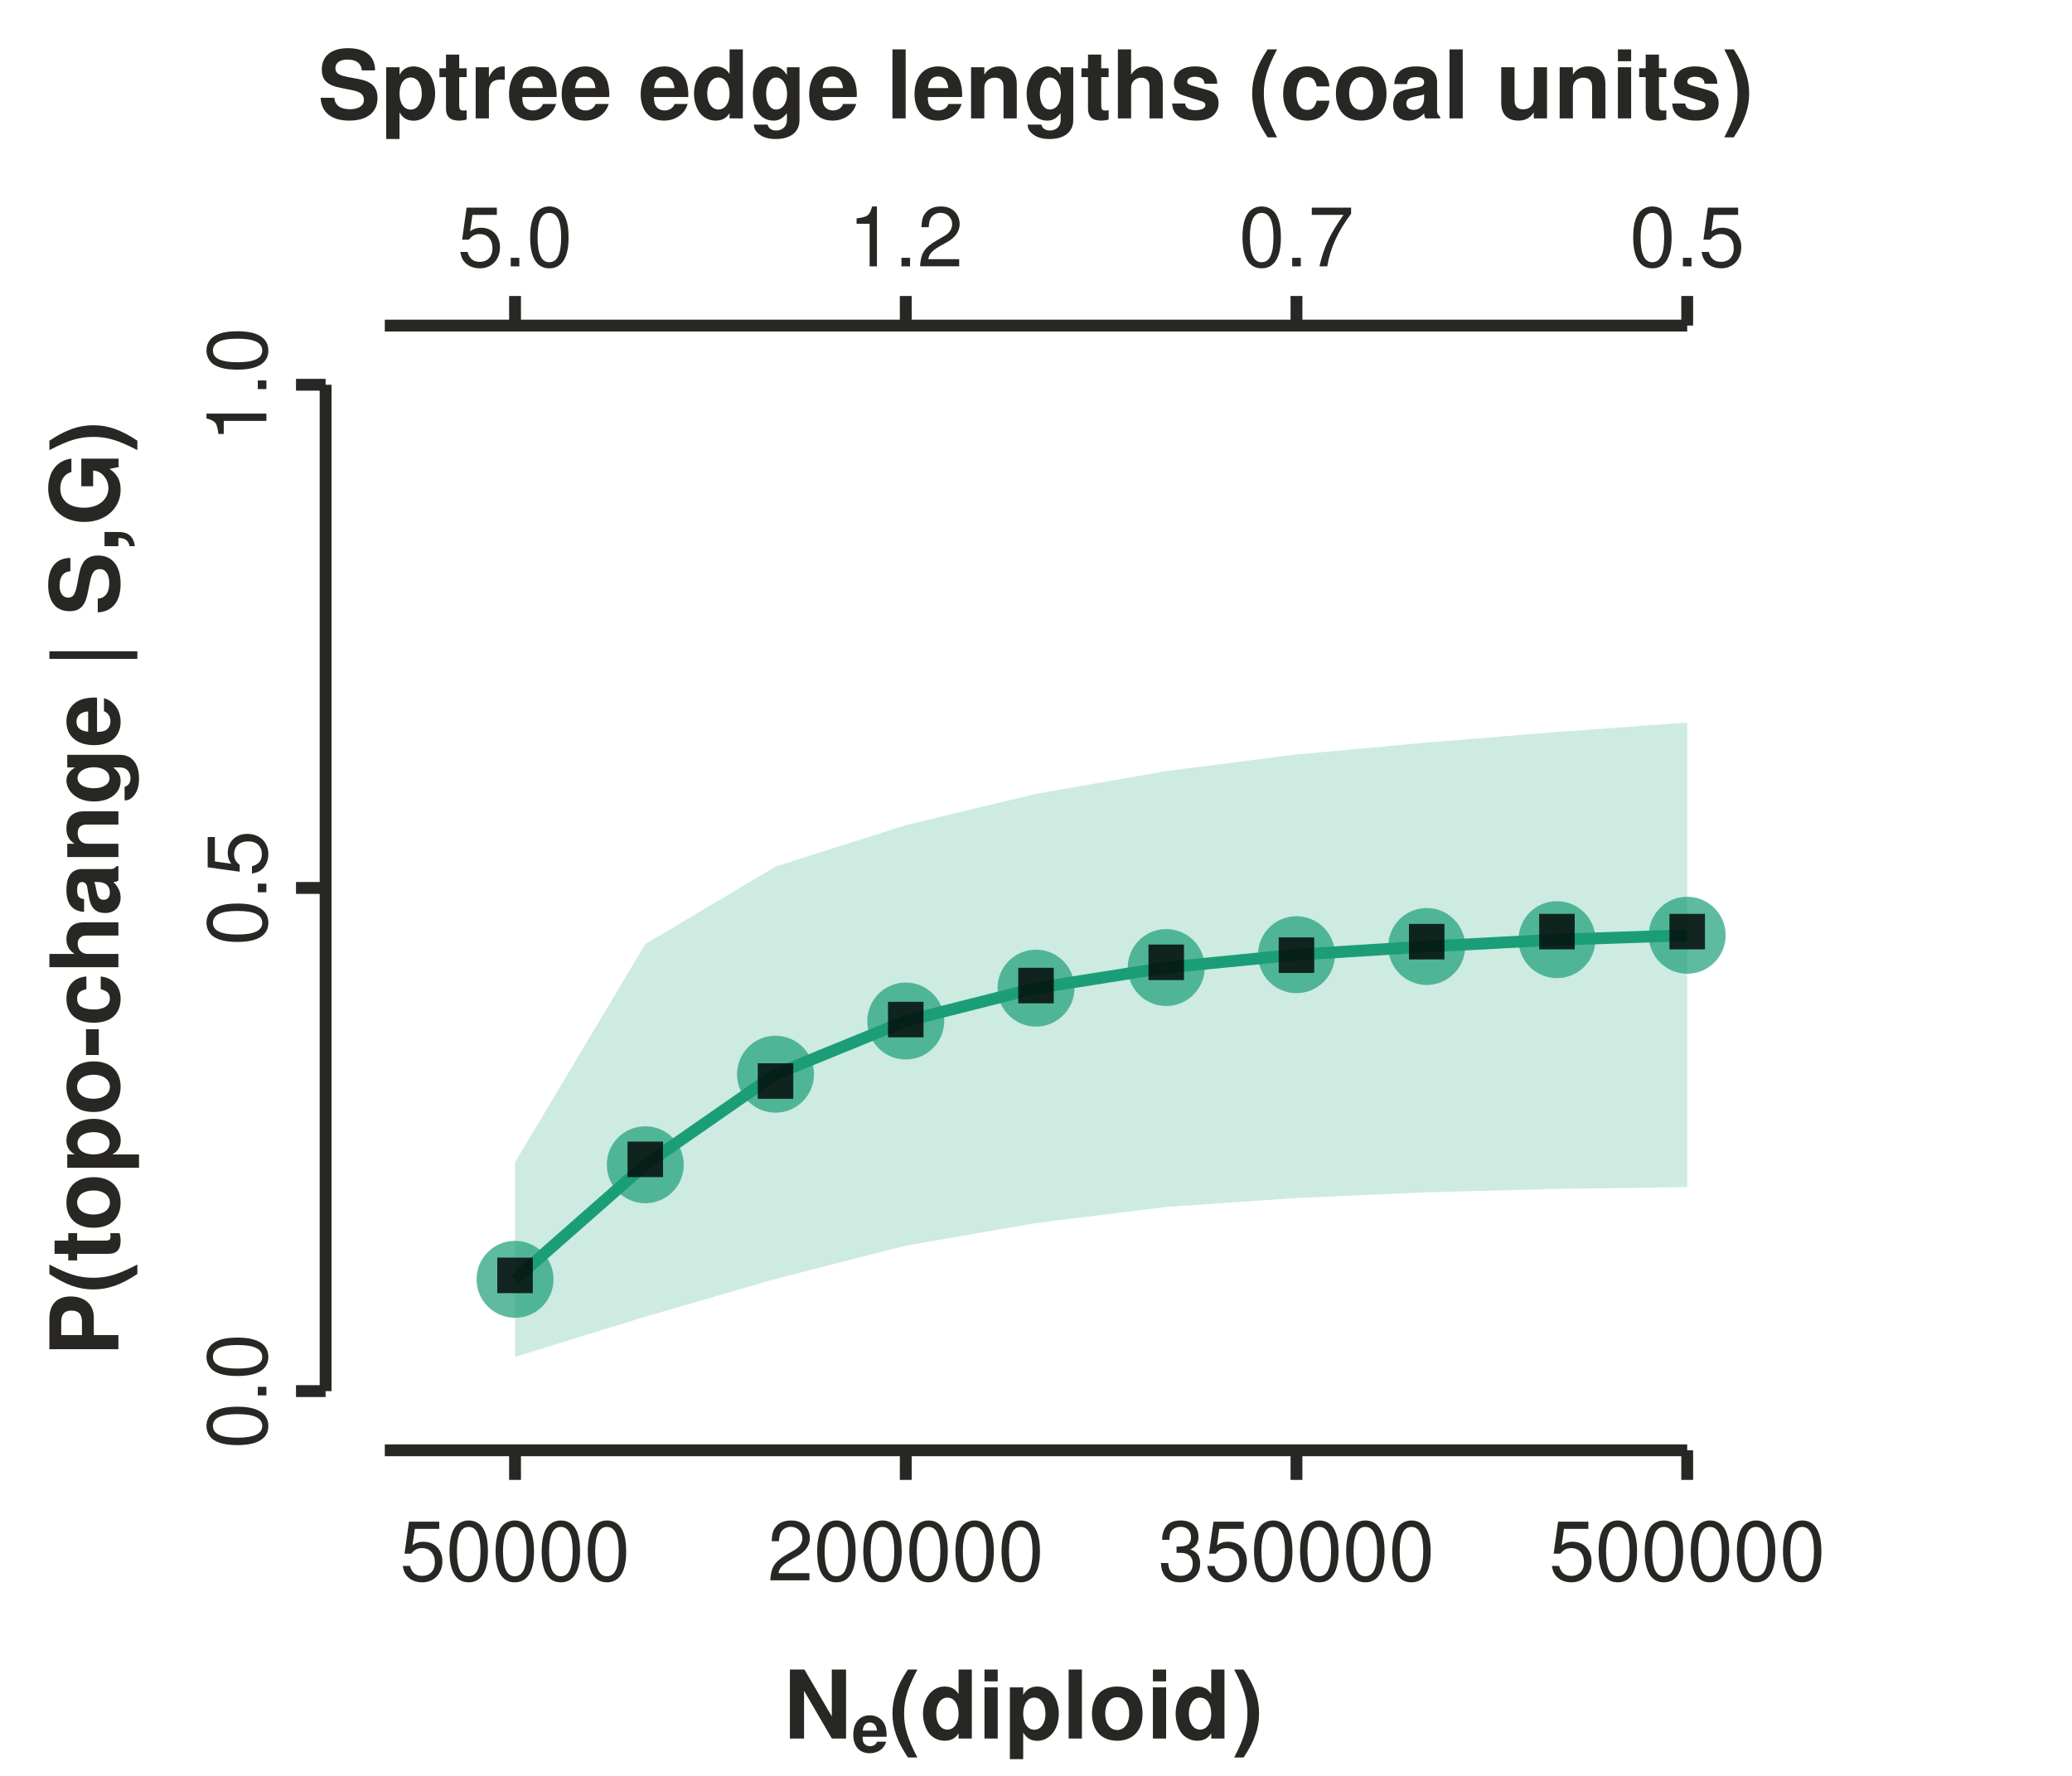
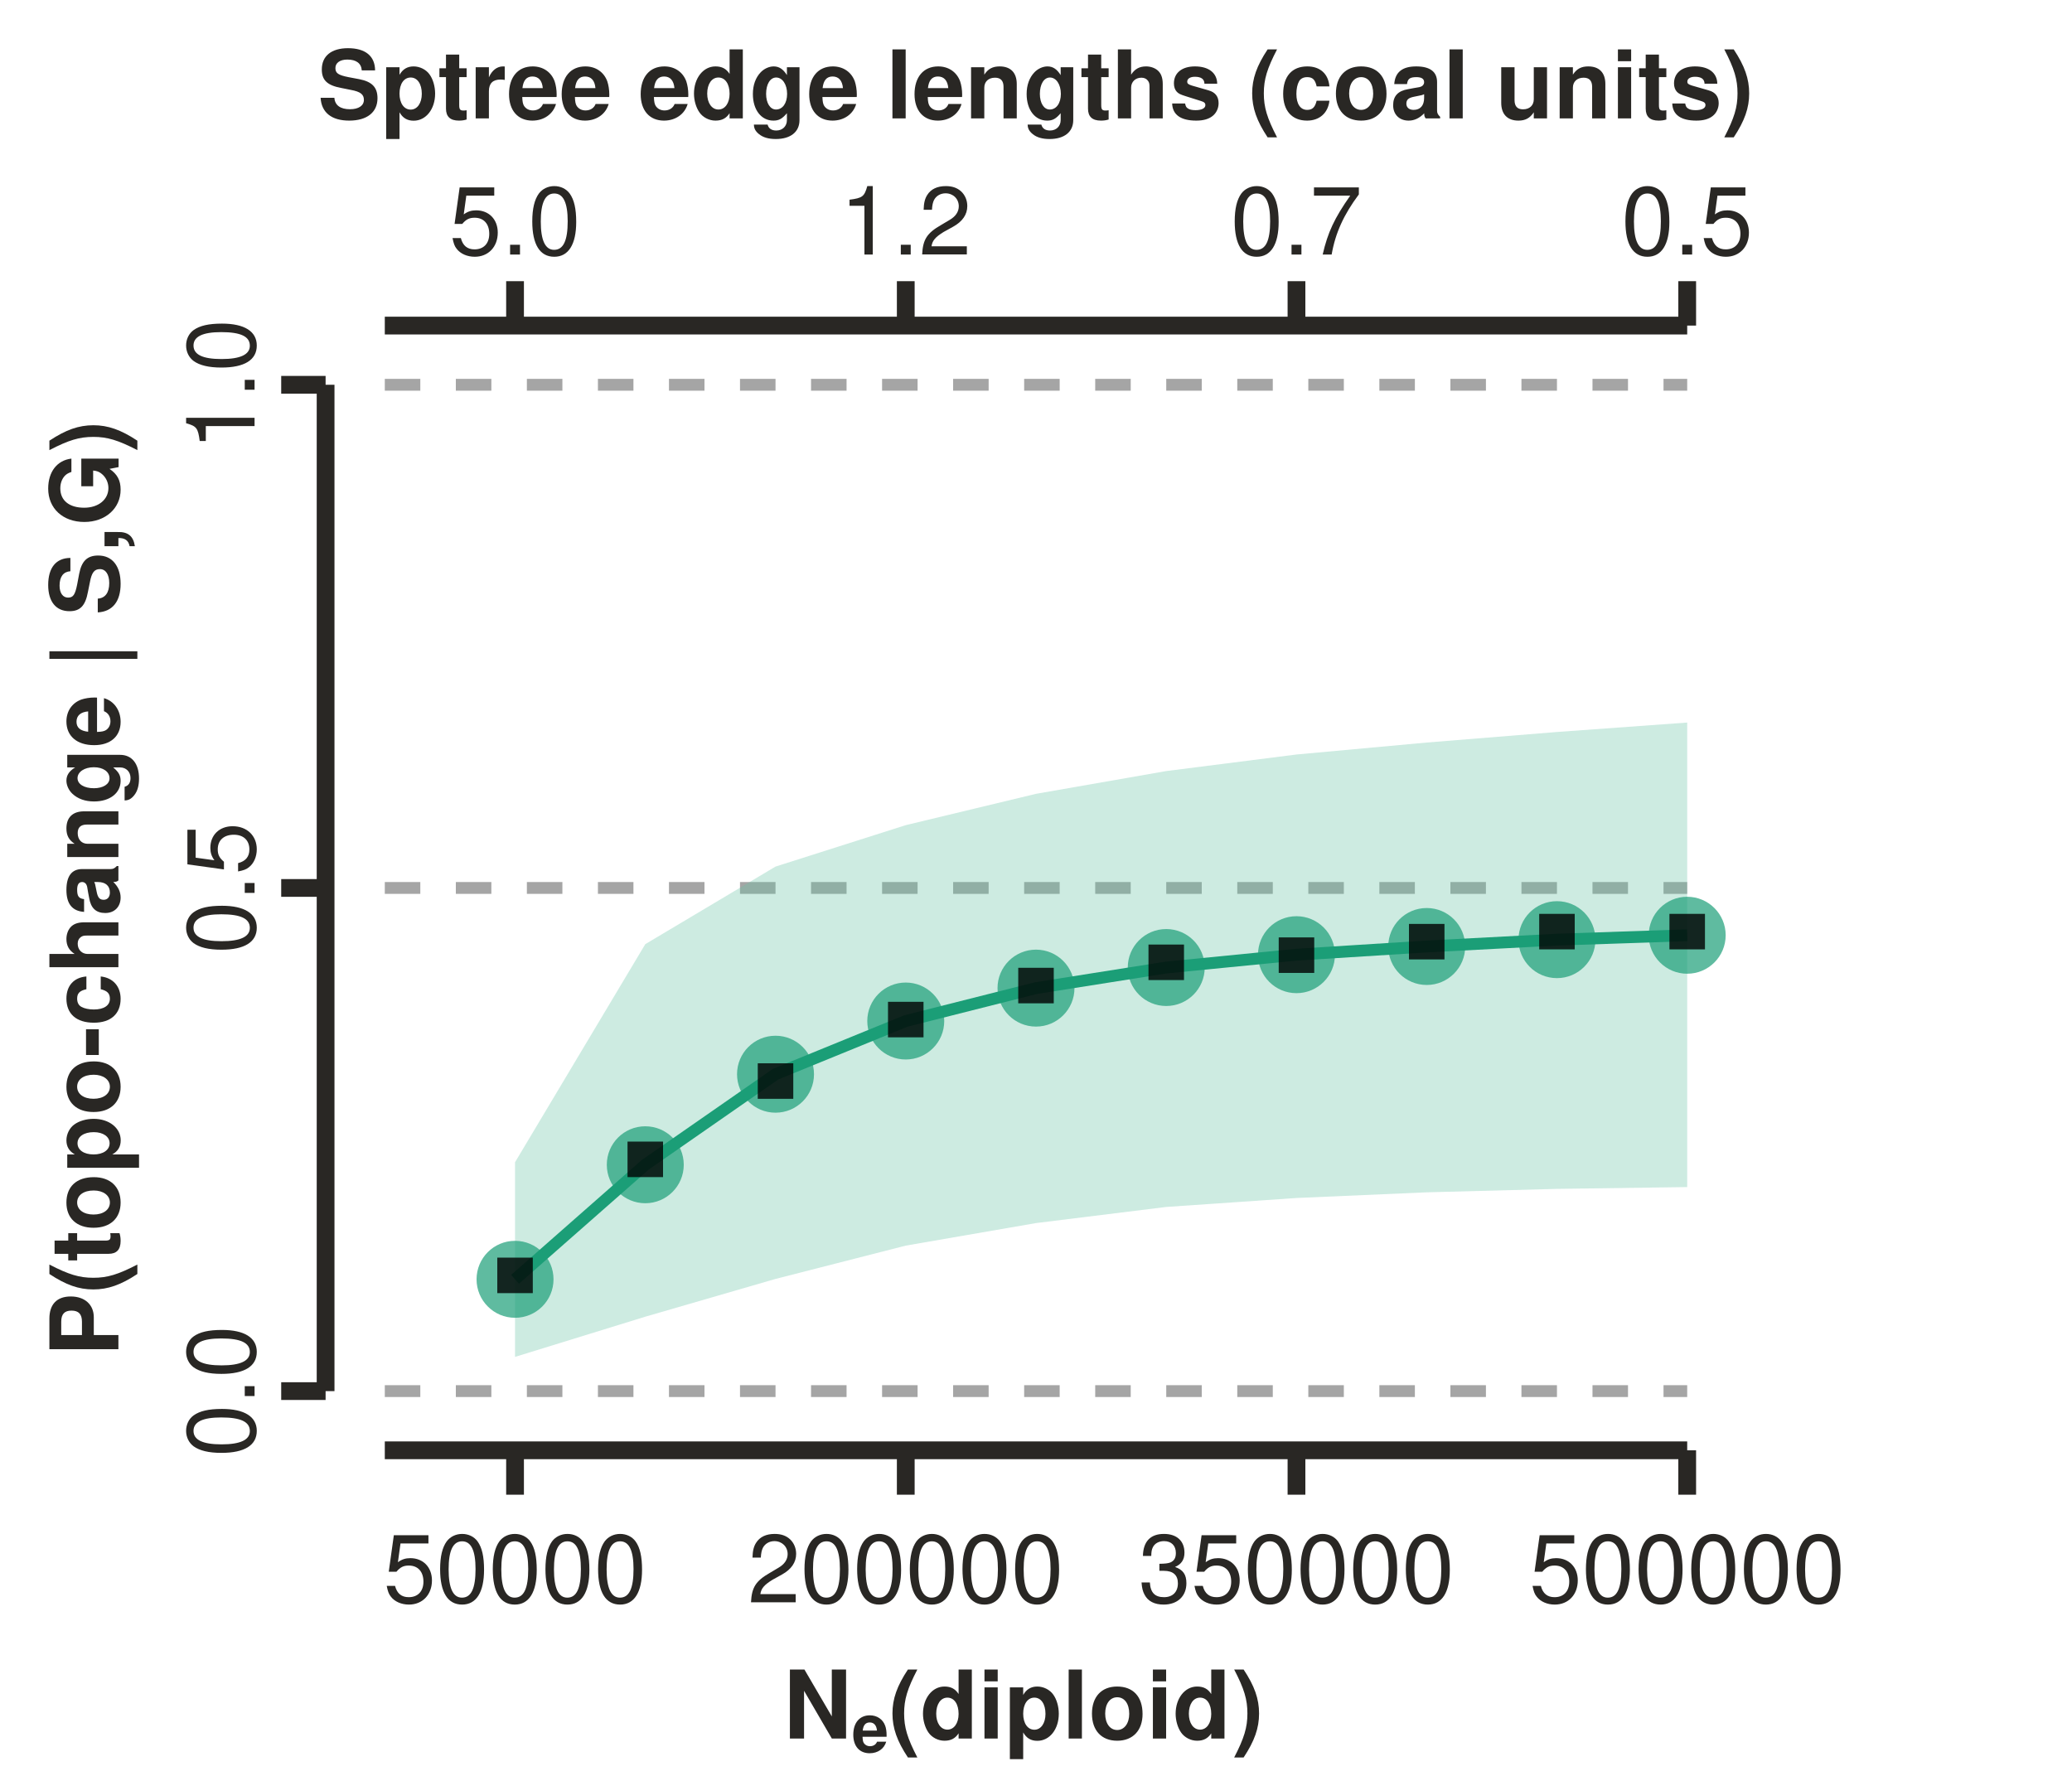
- <svg xmlns="http://www.w3.org/2000/svg" class="toyplot-canvas-Canvas" width="350.0px" height="300.0px" viewBox="0 0 350.0 300.0" preserveAspectRatio="xMidYMid meet" style="background-color:transparent;border-color:#292724;border-style:none;border-width:1.0;fill:rgb(16.1%,15.3%,14.1%);fill-opacity:1.0;font-family:Helvetica;font-size:12px;opacity:1.0;stroke:rgb(16.1%,15.3%,14.1%);stroke-opacity:1.0;stroke-width:1.0" id="t2b45ab819dee430e845e78c35327b436">
-   <g class="toyplot-coordinates-Cartesian" id="tc5b268e0597e4ea7a2db5e022228839a">
-     <clipPath id="t2c00b29f5d1342d18818c70b08795121">
+ <svg xmlns="http://www.w3.org/2000/svg" class="toyplot-canvas-Canvas" width="350.0px" height="300.0px" viewBox="0 0 350.0 300.0" preserveAspectRatio="xMidYMid meet" style="background-color:transparent;border-color:#292724;border-style:none;border-width:1.0;fill:rgb(16.1%,15.3%,14.1%);fill-opacity:1.0;font-family:Helvetica;font-size:12px;opacity:1.0;stroke:rgb(16.1%,15.3%,14.1%);stroke-opacity:1.0;stroke-width:1.0" id="t096854f4ff8c4188abb9e7a1e81bae83">
+   <g class="toyplot-coordinates-Cartesian" id="tb286f788395945e89e68e83f35efa9ca">
+     <clipPath id="tddaa6fe4b7cf44b9a7df0df1b8a19ba4">
      <rect x="55.0" y="55.0" width="240.0" height="190.0" />
    </clipPath>
-     <g clip-path="url(#t2c00b29f5d1342d18818c70b08795121)">
-       <g class="toyplot-mark-FillBoundaries" style="stroke:none" id="tb89c9094fd9e42759504d4dcf29a3faa">
+     <g clip-path="url(#tddaa6fe4b7cf44b9a7df0df1b8a19ba4)">
+       <g class="toyplot-mark-AxisLines" style="stroke:rgb(50.2%,50.2%,50.2%);stroke-dasharray:6,6;stroke-opacity:0.7;stroke-width:2" id="tab7dbc4607ec472b870cee8e0668ee22">
+         <g class="toyplot-Series">
+           <line class="toyplot-Datum" y1="235.0" y2="235.0" x1="65.0" x2="285.0" style="opacity:1.0;stroke:rgb(50.2%,50.2%,50.2%);stroke-dasharray:6,6;stroke-opacity:0.7;stroke-width:2" />
+           <line class="toyplot-Datum" y1="150.0" y2="150.0" x1="65.0" x2="285.0" style="opacity:1.0;stroke:rgb(50.2%,50.2%,50.2%);stroke-dasharray:6,6;stroke-opacity:0.7;stroke-width:2" />
+           <line class="toyplot-Datum" y1="65.0" y2="65.0" x1="65.0" x2="285.0" style="opacity:1.0;stroke:rgb(50.2%,50.2%,50.2%);stroke-dasharray:6,6;stroke-opacity:0.7;stroke-width:2" />
+         </g>
+       </g>
+       <g class="toyplot-mark-FillBoundaries" style="stroke:none" id="tafae56a507a443779d78773c7c7fc663">
        <polygon points="87.0,229.22 109.0,222.43 131.0,216.048 153.0,210.423 175.0,206.615 197.0,203.89 219.0,202.377 241.0,201.418 263.0,200.839 285.0,200.532 285.0,122.061 263.0,123.655 241.0,125.437 219.0,127.458 197.0,130.256 175.0,134.102 153.0,139.392 131.0,146.391 109.0,159.496 87.0,196.335" style="fill:rgb(40%,76.1%,64.7%);fill-opacity:1.0;opacity:0.33;stroke:none" />
      </g>
-       <g class="toyplot-mark-Plot" style="fill:none" id="te8d8dd142de04ae4b1267681402e2ef6">
+       <g class="toyplot-mark-Plot" style="fill:none" id="t7be7dbbe29414405a7a51ad2e8852ef8">
        <g class="toyplot-Series">
          <path d="M 87.0 216.114 L 109.0 196.762 L 131.0 181.466 L 153.0 172.481 L 175.0 166.923 L 197.0 163.444 L 219.0 161.276 L 241.0 159.891 L 263.0 158.736 L 285.0 157.992" style="stroke:rgb(10.6%,62%,46.7%);stroke-opacity:1.0;stroke-width:2.0" />
        </g>
      </g>
-       <g class="toyplot-mark-Point" id="tc37b5d00d02b4a65aa79d2091dc5cd41">
+       <g class="toyplot-mark-Point" id="t550c86a3f8d346bfa24ea4b490ed5535">
        <g class="toyplot-Series">
          <g style="fill:rgb(10.6%,62%,46.7%);fill-opacity:1.0;opacity:0.7;stroke:rgb(10.6%,62%,46.7%);stroke-opacity:1.0" class="toyplot-Datum" transform="translate(87.0, 216.1142)">
            <circle r="6.0" />
          </g>
          <g style="fill:rgb(10.6%,62%,46.7%);fill-opacity:1.0;opacity:0.7;stroke:rgb(10.6%,62%,46.7%);stroke-opacity:1.0" class="toyplot-Datum" transform="translate(109.0, 196.7625)">
            <circle r="6.0" />
          </g>
          <g style="fill:rgb(10.6%,62%,46.7%);fill-opacity:1.0;opacity:0.7;stroke:rgb(10.6%,62%,46.7%);stroke-opacity:1.0" class="toyplot-Datum" transform="translate(131.0, 181.4664)">
            <circle r="6.0" />
          </g>
          <g style="fill:rgb(10.6%,62%,46.7%);fill-opacity:1.0;opacity:0.7;stroke:rgb(10.6%,62%,46.7%);stroke-opacity:1.0" class="toyplot-Datum" transform="translate(153.0, 172.481)">
            <circle r="6.0" />
          </g>
          <g style="fill:rgb(10.6%,62%,46.7%);fill-opacity:1.0;opacity:0.7;stroke:rgb(10.6%,62%,46.7%);stroke-opacity:1.0" class="toyplot-Datum" transform="translate(175.0, 166.923)">
            <circle r="6.0" />
          </g>
          <g style="fill:rgb(10.6%,62%,46.7%);fill-opacity:1.0;opacity:0.7;stroke:rgb(10.6%,62%,46.7%);stroke-opacity:1.0" class="toyplot-Datum" transform="translate(197.0, 163.4439)">
            <circle r="6.0" />
          </g>
          <g style="fill:rgb(10.6%,62%,46.7%);fill-opacity:1.0;opacity:0.7;stroke:rgb(10.6%,62%,46.7%);stroke-opacity:1.0" class="toyplot-Datum" transform="translate(219.0, 161.2757)">
            <circle r="6.0" />
          </g>
          <g style="fill:rgb(10.6%,62%,46.7%);fill-opacity:1.0;opacity:0.7;stroke:rgb(10.6%,62%,46.7%);stroke-opacity:1.0" class="toyplot-Datum" transform="translate(241.0, 159.891)">
            <circle r="6.0" />
          </g>
          <g style="fill:rgb(10.6%,62%,46.7%);fill-opacity:1.0;opacity:0.7;stroke:rgb(10.6%,62%,46.7%);stroke-opacity:1.0" class="toyplot-Datum" transform="translate(263.0, 158.7358)">
            <circle r="6.0" />
          </g>
          <g style="fill:rgb(10.6%,62%,46.7%);fill-opacity:1.0;opacity:0.7;stroke:rgb(10.6%,62%,46.7%);stroke-opacity:1.0" class="toyplot-Datum" transform="translate(285.0, 157.9916)">
            <circle r="6.0" />
          </g>
        </g>
      </g>
-       <g class="toyplot-mark-Point" id="t0338cb13a3574a86924c859d1d21fe73">
+       <g class="toyplot-mark-Point" id="t6fbb146263c548dba5789fcb0358dcfb">
        <g class="toyplot-Series">
          <g style="fill:rgb(0%,0%,0%);fill-opacity:1.0;opacity:0.8;stroke:none" class="toyplot-Datum" transform="translate(87.0, 215.45)">
            <rect x="-3.0" y="-3.0" width="6.0" height="6.0" />
          </g>
          <g style="fill:rgb(0%,0%,0%);fill-opacity:1.0;opacity:0.8;stroke:none" class="toyplot-Datum" transform="translate(109.0, 195.849)">
            <rect x="-3.0" y="-3.0" width="6.0" height="6.0" />
          </g>
          <g style="fill:rgb(0%,0%,0%);fill-opacity:1.0;opacity:0.8;stroke:none" class="toyplot-Datum" transform="translate(131.0, 182.623)">
            <rect x="-3.0" y="-3.0" width="6.0" height="6.0" />
          </g>
          <g style="fill:rgb(0%,0%,0%);fill-opacity:1.0;opacity:0.8;stroke:none" class="toyplot-Datum" transform="translate(153.0, 172.236)">
            <rect x="-3.0" y="-3.0" width="6.0" height="6.0" />
          </g>
          <g style="fill:rgb(0%,0%,0%);fill-opacity:1.0;opacity:0.8;stroke:none" class="toyplot-Datum" transform="translate(175.0, 166.49)">
            <rect x="-3.0" y="-3.0" width="6.0" height="6.0" />
          </g>
          <g style="fill:rgb(0%,0%,0%);fill-opacity:1.0;opacity:0.8;stroke:none" class="toyplot-Datum" transform="translate(197.0, 162.563)">
            <rect x="-3.0" y="-3.0" width="6.0" height="6.0" />
          </g>
          <g style="fill:rgb(0%,0%,0%);fill-opacity:1.0;opacity:0.8;stroke:none" class="toyplot-Datum" transform="translate(219.0, 161.356)">
            <rect x="-3.0" y="-3.0" width="6.0" height="6.0" />
          </g>
          <g style="fill:rgb(0%,0%,0%);fill-opacity:1.0;opacity:0.8;stroke:none" class="toyplot-Datum" transform="translate(241.0, 159.078)">
            <rect x="-3.0" y="-3.0" width="6.0" height="6.0" />
          </g>
          <g style="fill:rgb(0%,0%,0%);fill-opacity:1.0;opacity:0.8;stroke:none" class="toyplot-Datum" transform="translate(263.0, 157.378)">
            <rect x="-3.0" y="-3.0" width="6.0" height="6.0" />
          </g>
          <g style="fill:rgb(0%,0%,0%);fill-opacity:1.0;opacity:0.8;stroke:none" class="toyplot-Datum" transform="translate(285.0, 157.378)">
            <rect x="-3.0" y="-3.0" width="6.0" height="6.0" />
          </g>
        </g>
      </g>
    </g>
-     <g class="toyplot-coordinates-Axis" id="t62722267d849457199ea6f6c97a64df3" transform="translate(65.0,235.0)translate(0,10.0)">
-       <line x1="0" y1="0" x2="220.0" y2="0" style="stroke-width:2" />
+     <g class="toyplot-coordinates-Axis" id="taeee36b768614b738c6c813d2d402282" transform="translate(65.0,235.0)translate(0,10.0)">
+       <line x1="0" y1="0" x2="220.0" y2="0" style="stroke-width:3" />
      <g>
-         <line x1="22.0" y1="5.0" x2="22.0" y2="0" style="stroke-width:2" />
-         <line x1="88.0" y1="5.0" x2="88.0" y2="0" style="stroke-width:2" />
-         <line x1="154.0" y1="5.0" x2="154.0" y2="0" style="stroke-width:2" />
-         <line x1="220.0" y1="5.0" x2="220.0" y2="0" style="stroke-width:2" />
+         <line x1="22.0" y1="7.5" x2="22.0" y2="0" style="stroke-width:3" />
+         <line x1="88.0" y1="7.5" x2="88.0" y2="0" style="stroke-width:3" />
+         <line x1="154.0" y1="7.5" x2="154.0" y2="0" style="stroke-width:3" />
+         <line x1="220.0" y1="7.5" x2="220.0" y2="0" style="stroke-width:3" />
      </g>
      <g>
-         <g transform="translate(22.0,10.0)">
-           <text x="-19.46" y="11.977" style="fill:rgb(16.1%,15.3%,14.1%);fill-opacity:1.0;font-family:helvetica;font-size:14.0px;font-weight:normal;stroke:none;vertical-align:baseline;white-space:pre">50000</text>
+         <g transform="translate(22.0,12.0)">
+           <text x="-22.24" y="13.688" style="fill:rgb(16.1%,15.3%,14.1%);fill-opacity:1.0;font-family:helvetica;font-size:16.0px;font-weight:normal;stroke:none;vertical-align:baseline;white-space:pre">50000</text>
        </g>
-         <g transform="translate(88.0,10.0)">
-           <text x="-23.352" y="11.977" style="fill:rgb(16.1%,15.3%,14.1%);fill-opacity:1.0;font-family:helvetica;font-size:14.0px;font-weight:normal;stroke:none;vertical-align:baseline;white-space:pre">200000</text>
+         <g transform="translate(88.0,12.0)">
+           <text x="-26.688" y="13.688" style="fill:rgb(16.1%,15.3%,14.1%);fill-opacity:1.0;font-family:helvetica;font-size:16.0px;font-weight:normal;stroke:none;vertical-align:baseline;white-space:pre">200000</text>
        </g>
-         <g transform="translate(154.0,10.0)">
-           <text x="-23.352" y="11.977" style="fill:rgb(16.1%,15.3%,14.1%);fill-opacity:1.0;font-family:helvetica;font-size:14.0px;font-weight:normal;stroke:none;vertical-align:baseline;white-space:pre">350000</text>
+         <g transform="translate(154.0,12.0)">
+           <text x="-26.688" y="13.688" style="fill:rgb(16.1%,15.3%,14.1%);fill-opacity:1.0;font-family:helvetica;font-size:16.0px;font-weight:normal;stroke:none;vertical-align:baseline;white-space:pre">350000</text>
        </g>
-         <g transform="translate(220.0,10.0)">
-           <text x="-23.352" y="11.977" style="fill:rgb(16.1%,15.3%,14.1%);fill-opacity:1.0;font-family:helvetica;font-size:14.0px;font-weight:normal;stroke:none;vertical-align:baseline;white-space:pre">500000</text>
+         <g transform="translate(220.0,12.0)">
+           <text x="-26.688" y="13.688" style="fill:rgb(16.1%,15.3%,14.1%);fill-opacity:1.0;font-family:helvetica;font-size:16.0px;font-weight:normal;stroke:none;vertical-align:baseline;white-space:pre">500000</text>
        </g>
      </g>
      <g transform="translate(110.0,35.0)">
        <text x="-42.666" y="13.688" style="fill:rgb(16.1%,15.3%,14.1%);fill-opacity:1.0;font-family:helvetica;font-size:16.0px;font-weight:bold;stroke:none;vertical-align:baseline;white-space:pre">N</text>
        <text x="-31.114" y="15.928" style="fill:rgb(16.1%,15.3%,14.1%);fill-opacity:1.0;font-family:helvetica;font-size:11.2px;font-weight:bold;stroke:none;vertical-align:baseline;white-space:pre">e</text>
        <text x="-24.886" y="13.688" style="fill:rgb(16.1%,15.3%,14.1%);fill-opacity:1.0;font-family:helvetica;font-size:16.0px;font-weight:bold;stroke:none;vertical-align:baseline;white-space:pre"> (diploid)</text>
      </g>
      <g class="toyplot-coordinates-Axis-coordinates" style="visibility:hidden" transform="">
-         <line x1="0" x2="0" y1="-5.0" y2="7.5" style="stroke:rgb(43.9%,50.2%,56.5%);stroke-opacity:1.0;stroke-width:1.0" />
-         <text x="0" y="-10.0" style="alignment-baseline:alphabetic;fill:rgb(43.9%,50.2%,56.5%);fill-opacity:1.0;font-size:10px;font-weight:normal;stroke:none;text-anchor:middle" />
+         <line x1="0" x2="0" y1="-6.0" y2="9.0" style="stroke:rgb(43.9%,50.2%,56.5%);stroke-opacity:1.0;stroke-width:1.0" />
+         <text x="0" y="-12.0" style="alignment-baseline:alphabetic;fill:rgb(43.9%,50.2%,56.5%);fill-opacity:1.0;font-size:10px;font-weight:normal;stroke:none;text-anchor:middle" />
      </g>
    </g>
-     <g class="toyplot-coordinates-Axis" id="t3b8079a5c70f4a71b51ad5c9f210317b" transform="translate(65.0,235.0)rotate(-90.0)translate(0,-10.0)">
-       <line x1="0" y1="0" x2="170.0" y2="0" style="stroke-width:2" />
+     <g class="toyplot-coordinates-Axis" id="ta2936d63951a45b19a6bef610d5c0b0f" transform="translate(65.0,235.0)rotate(-90.0)translate(0,-10.0)">
+       <line x1="0" y1="0" x2="170.0" y2="0" style="stroke-width:3" />
      <g>
-         <line x1="0.0" y1="-5.0" x2="0.0" y2="0" style="stroke-width:2" />
-         <line x1="85.0" y1="-5.0" x2="85.0" y2="0" style="stroke-width:2" />
-         <line x1="170.0" y1="-5.0" x2="170.0" y2="0" style="stroke-width:2" />
+         <line x1="0.0" y1="-7.5" x2="0.0" y2="0" style="stroke-width:3" />
+         <line x1="85.0" y1="-7.5" x2="85.0" y2="0" style="stroke-width:3" />
+         <line x1="170.0" y1="-7.5" x2="170.0" y2="0" style="stroke-width:3" />
      </g>
      <g>
-         <g transform="translate(0.0,-10.0)">
-           <text x="-9.73" y="0.0" style="fill:rgb(16.1%,15.3%,14.1%);fill-opacity:1.0;font-family:helvetica;font-size:14.0px;font-weight:normal;stroke:none;vertical-align:baseline;white-space:pre">0.0</text>
+         <g transform="translate(0.0,-12.0)">
+           <text x="-11.12" y="0.0" style="fill:rgb(16.1%,15.3%,14.1%);fill-opacity:1.0;font-family:helvetica;font-size:16.0px;font-weight:normal;stroke:none;vertical-align:baseline;white-space:pre">0.0</text>
        </g>
-         <g transform="translate(85.0,-10.0)">
-           <text x="-9.73" y="0.0" style="fill:rgb(16.1%,15.3%,14.1%);fill-opacity:1.0;font-family:helvetica;font-size:14.0px;font-weight:normal;stroke:none;vertical-align:baseline;white-space:pre">0.5</text>
+         <g transform="translate(85.0,-12.0)">
+           <text x="-11.12" y="0.0" style="fill:rgb(16.1%,15.3%,14.1%);fill-opacity:1.0;font-family:helvetica;font-size:16.0px;font-weight:normal;stroke:none;vertical-align:baseline;white-space:pre">0.5</text>
        </g>
-         <g transform="translate(170.0,-10.0)">
-           <text x="-9.73" y="0.0" style="fill:rgb(16.1%,15.3%,14.1%);fill-opacity:1.0;font-family:helvetica;font-size:14.0px;font-weight:normal;stroke:none;vertical-align:baseline;white-space:pre">1.0</text>
+         <g transform="translate(170.0,-12.0)">
+           <text x="-11.12" y="0.0" style="fill:rgb(16.1%,15.3%,14.1%);fill-opacity:1.0;font-family:helvetica;font-size:16.0px;font-weight:normal;stroke:none;vertical-align:baseline;white-space:pre">1.0</text>
        </g>
      </g>
      <g transform="translate(85.0,-35.0)">
        <text x="-79.136" y="0.0" style="fill:rgb(16.1%,15.3%,14.1%);fill-opacity:1.0;font-family:helvetica;font-size:16.0px;font-weight:bold;stroke:none;vertical-align:baseline;white-space:pre">P(topo-change | S,G)</text>
      </g>
      <g class="toyplot-coordinates-Axis-coordinates" style="visibility:hidden" transform="">
-         <line x1="0" x2="0" y1="5.0" y2="-7.5" style="stroke:rgb(43.9%,50.2%,56.5%);stroke-opacity:1.0;stroke-width:1.0" />
-         <text x="0" y="10.0" style="alignment-baseline:hanging;fill:rgb(43.9%,50.2%,56.5%);fill-opacity:1.0;font-size:10px;font-weight:normal;stroke:none;text-anchor:middle" />
+         <line x1="0" x2="0" y1="6.0" y2="-9.0" style="stroke:rgb(43.9%,50.2%,56.5%);stroke-opacity:1.0;stroke-width:1.0" />
+         <text x="0" y="12.0" style="alignment-baseline:hanging;fill:rgb(43.9%,50.2%,56.5%);fill-opacity:1.0;font-size:10px;font-weight:normal;stroke:none;text-anchor:middle" />
      </g>
    </g>
  </g>
-   <g class="toyplot-coordinates-Cartesian" id="t6f0b27745ea64845b62b1de837e2cb92">
-     <clipPath id="tc657b388553c44bb804d8030e5681400">
+   <g class="toyplot-coordinates-Cartesian" id="t6bf9b39d2db140f28c0ffb0bf1790ad6">
+     <clipPath id="t65e86bdc8cbb44f7a3e896e0bdd07bca">
      <rect x="55.0" y="55.0" width="240.0" height="190.0" />
    </clipPath>
-     <g clip-path="url(#tc657b388553c44bb804d8030e5681400)" />
-     <g class="toyplot-coordinates-Axis" id="t9eb3bef42fc94957bd98a4f2c0158407" transform="translate(65.0,65.0)translate(0,-10.0)">
-       <line x1="0" y1="0" x2="220.0" y2="0" style="stroke-width:2" />
+     <g clip-path="url(#t65e86bdc8cbb44f7a3e896e0bdd07bca)" />
+     <g class="toyplot-coordinates-Axis" id="tbdd3fadae3a949f08c7579ba29659ae4" transform="translate(65.0,65.0)translate(0,-10.0)">
+       <line x1="0" y1="0" x2="220.0" y2="0" style="stroke-width:3" />
      <g>
-         <line x1="22" y1="-5.0" x2="22" y2="0" style="stroke-width:2" />
-         <line x1="88" y1="-5.0" x2="88" y2="0" style="stroke-width:2" />
-         <line x1="154" y1="-5.0" x2="154" y2="0" style="stroke-width:2" />
-         <line x1="220.0" y1="-5.0" x2="220.0" y2="0" style="stroke-width:2" />
+         <line x1="22" y1="-7.5" x2="22" y2="0" style="stroke-width:3" />
+         <line x1="88" y1="-7.5" x2="88" y2="0" style="stroke-width:3" />
+         <line x1="154" y1="-7.5" x2="154" y2="0" style="stroke-width:3" />
+         <line x1="220.0" y1="-7.5" x2="220.0" y2="0" style="stroke-width:3" />
      </g>
      <g>
-         <g transform="translate(22.0002,-10.0)">
-           <text x="-9.73" y="0.0" style="fill:rgb(16.1%,15.3%,14.1%);fill-opacity:1.0;font-family:helvetica;font-size:14.0px;font-weight:normal;stroke:none;vertical-align:baseline;white-space:pre">5.0</text>
+         <g transform="translate(22.0002,-12.0)">
+           <text x="-11.12" y="0.0" style="fill:rgb(16.1%,15.3%,14.1%);fill-opacity:1.0;font-family:helvetica;font-size:16.0px;font-weight:normal;stroke:none;vertical-align:baseline;white-space:pre">5.0</text>
        </g>
-         <g transform="translate(88.00013,-10.0)">
-           <text x="-9.73" y="0.0" style="fill:rgb(16.1%,15.3%,14.1%);fill-opacity:1.0;font-family:helvetica;font-size:14.0px;font-weight:normal;stroke:none;vertical-align:baseline;white-space:pre">1.2</text>
+         <g transform="translate(88.00013,-12.0)">
+           <text x="-11.12" y="0.0" style="fill:rgb(16.1%,15.3%,14.1%);fill-opacity:1.0;font-family:helvetica;font-size:16.0px;font-weight:normal;stroke:none;vertical-align:baseline;white-space:pre">1.2</text>
        </g>
-         <g transform="translate(154.0001,-10.0)">
-           <text x="-9.73" y="0.0" style="fill:rgb(16.1%,15.3%,14.1%);fill-opacity:1.0;font-family:helvetica;font-size:14.0px;font-weight:normal;stroke:none;vertical-align:baseline;white-space:pre">0.7</text>
+         <g transform="translate(154.0001,-12.0)">
+           <text x="-11.12" y="0.0" style="fill:rgb(16.1%,15.3%,14.1%);fill-opacity:1.0;font-family:helvetica;font-size:16.0px;font-weight:normal;stroke:none;vertical-align:baseline;white-space:pre">0.7</text>
        </g>
-         <g transform="translate(220.0,-10.0)">
-           <text x="-9.73" y="0.0" style="fill:rgb(16.1%,15.3%,14.1%);fill-opacity:1.0;font-family:helvetica;font-size:14.0px;font-weight:normal;stroke:none;vertical-align:baseline;white-space:pre">0.5</text>
+         <g transform="translate(220.0,-12.0)">
+           <text x="-11.12" y="0.0" style="fill:rgb(16.1%,15.3%,14.1%);fill-opacity:1.0;font-family:helvetica;font-size:16.0px;font-weight:normal;stroke:none;vertical-align:baseline;white-space:pre">0.5</text>
        </g>
      </g>
      <g transform="translate(110.0,-35.0)">
        <text x="-121.36" y="0.0" style="fill:rgb(16.1%,15.3%,14.1%);fill-opacity:1.0;font-family:helvetica;font-size:16.0px;font-weight:bold;stroke:none;vertical-align:baseline;white-space:pre">Sptree edge lengths (coal units)</text>
      </g>
      <g class="toyplot-coordinates-Axis-coordinates" style="visibility:hidden" transform="">
-         <line x1="0" x2="0" y1="5.0" y2="-7.5" style="stroke:rgb(43.9%,50.2%,56.5%);stroke-opacity:1.0;stroke-width:1.0" />
-         <text x="0" y="10.0" style="alignment-baseline:hanging;fill:rgb(43.9%,50.2%,56.5%);fill-opacity:1.0;font-size:10px;font-weight:normal;stroke:none;text-anchor:middle" />
+         <line x1="0" x2="0" y1="6.0" y2="-9.0" style="stroke:rgb(43.9%,50.2%,56.5%);stroke-opacity:1.0;stroke-width:1.0" />
+         <text x="0" y="12.0" style="alignment-baseline:hanging;fill:rgb(43.9%,50.2%,56.5%);fill-opacity:1.0;font-size:10px;font-weight:normal;stroke:none;text-anchor:middle" />
      </g>
    </g>
  </g>
</svg>
